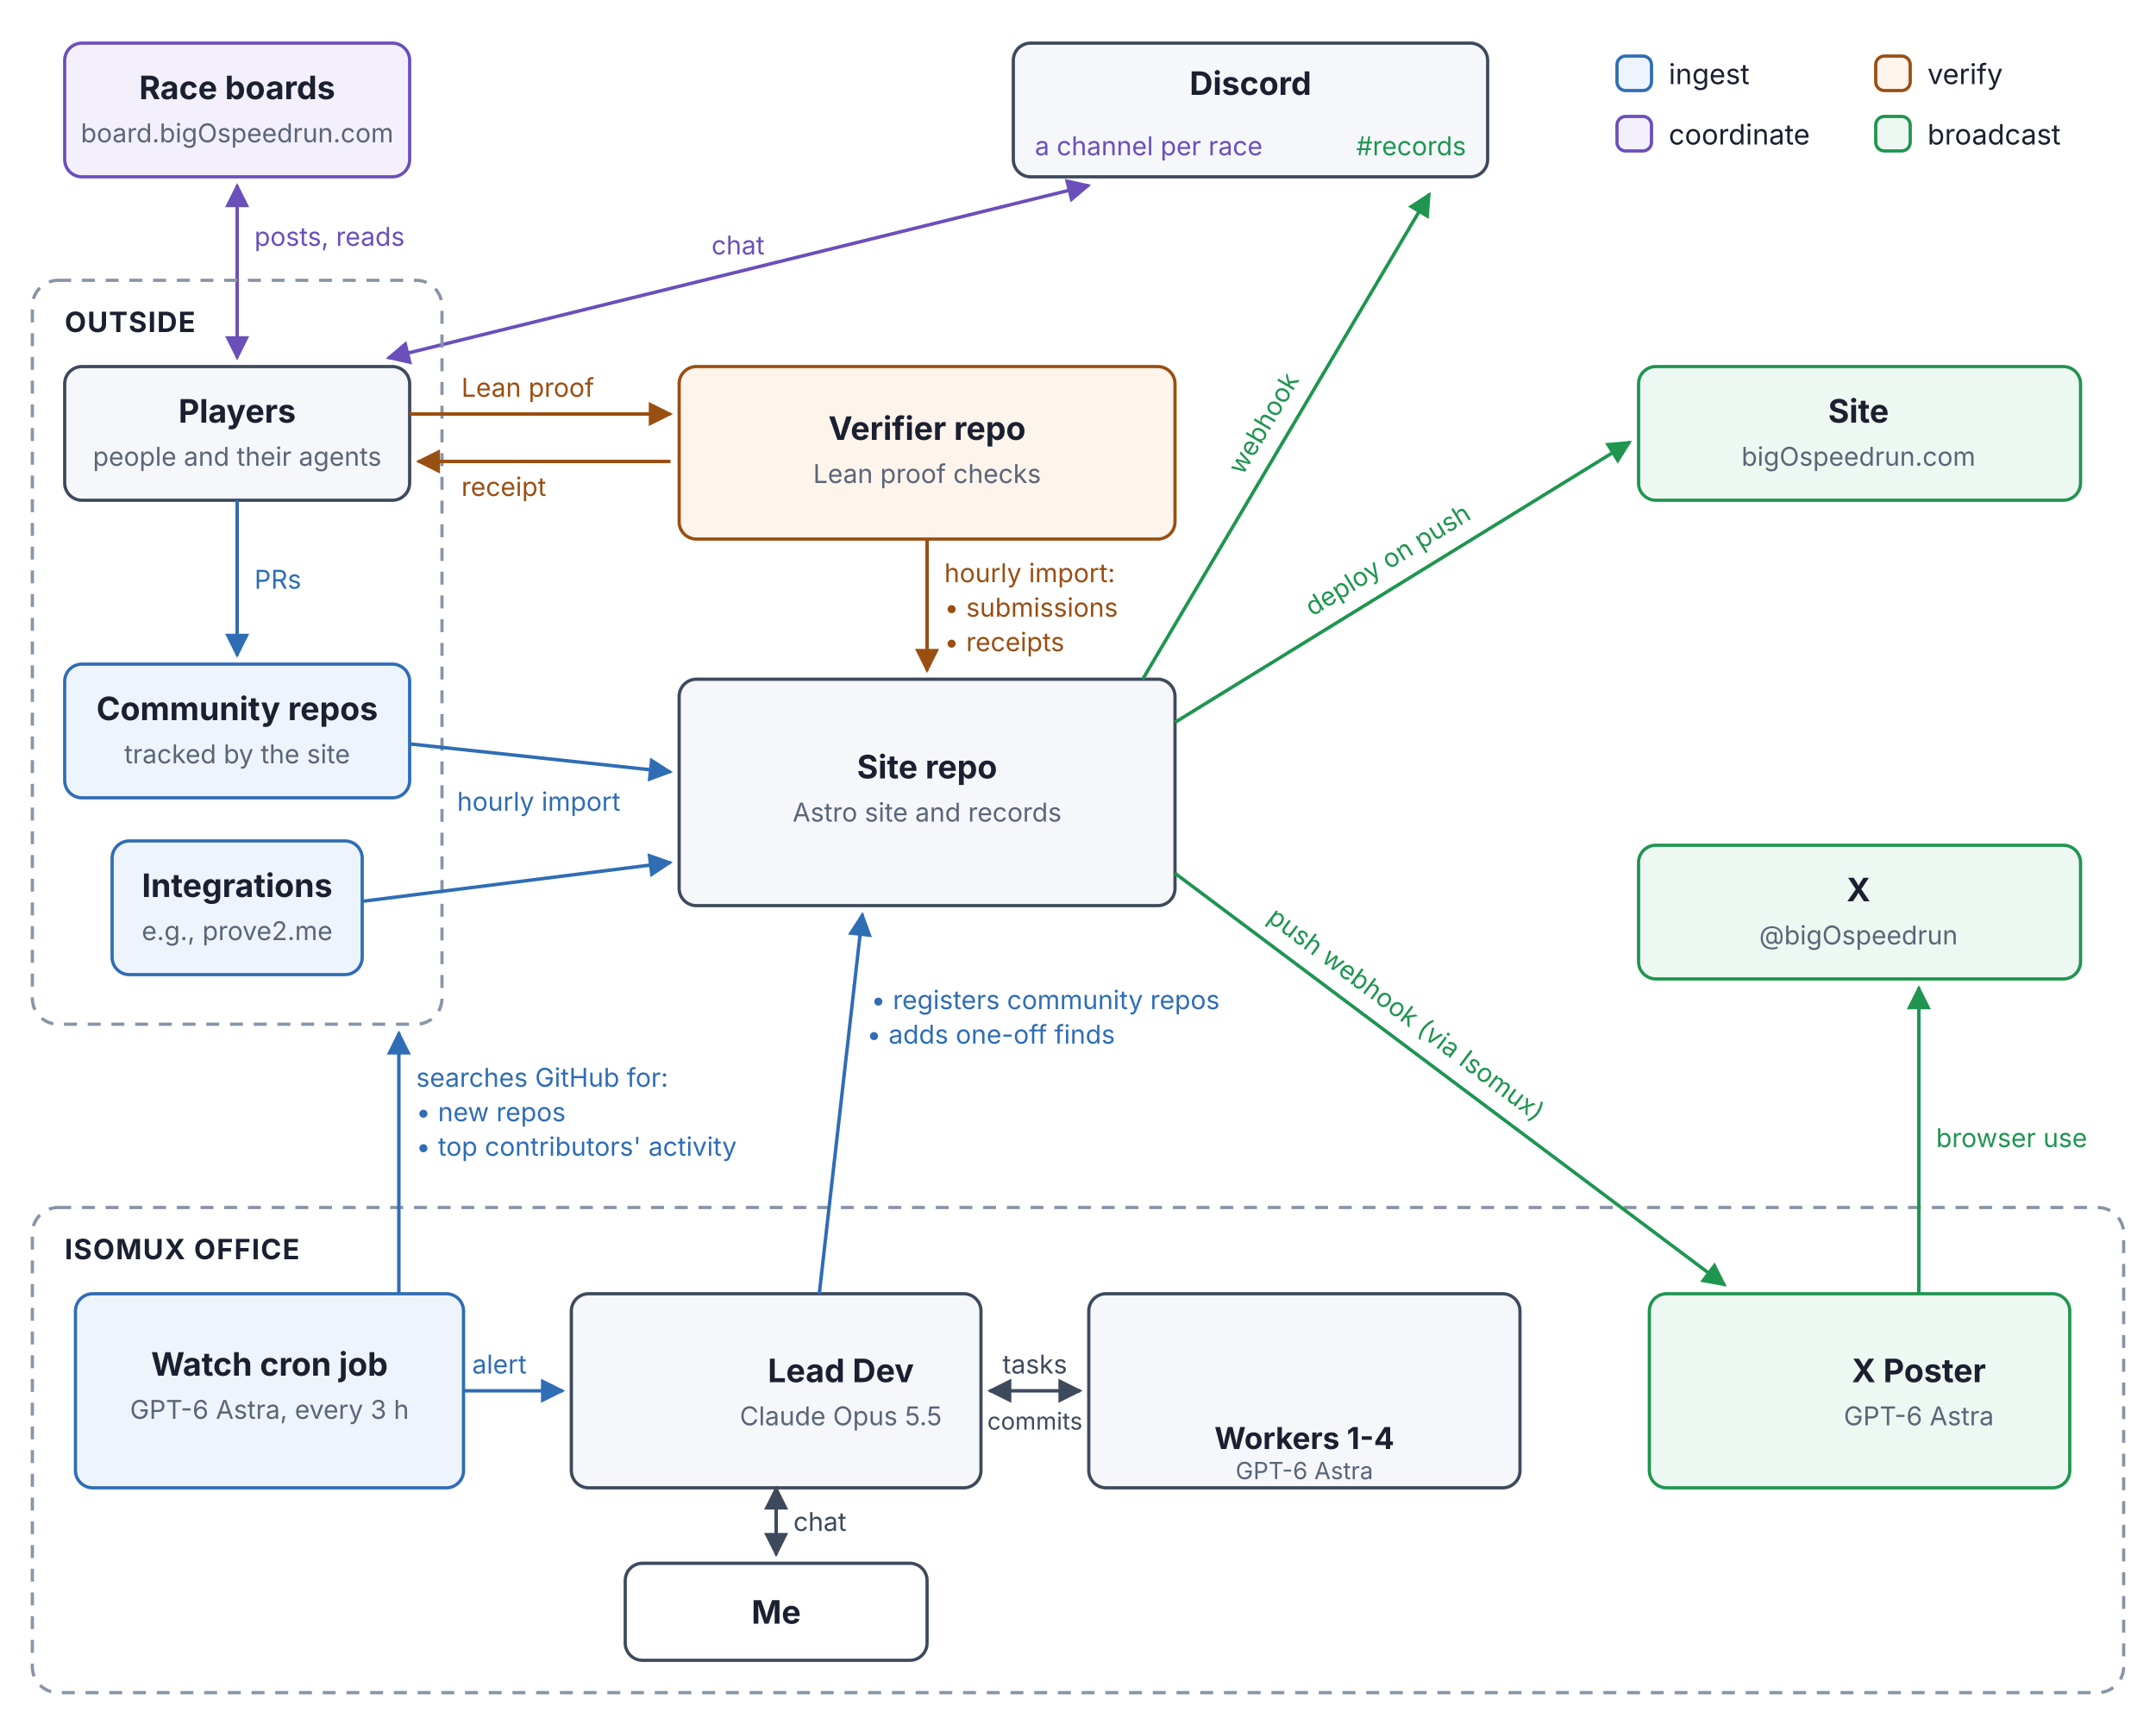
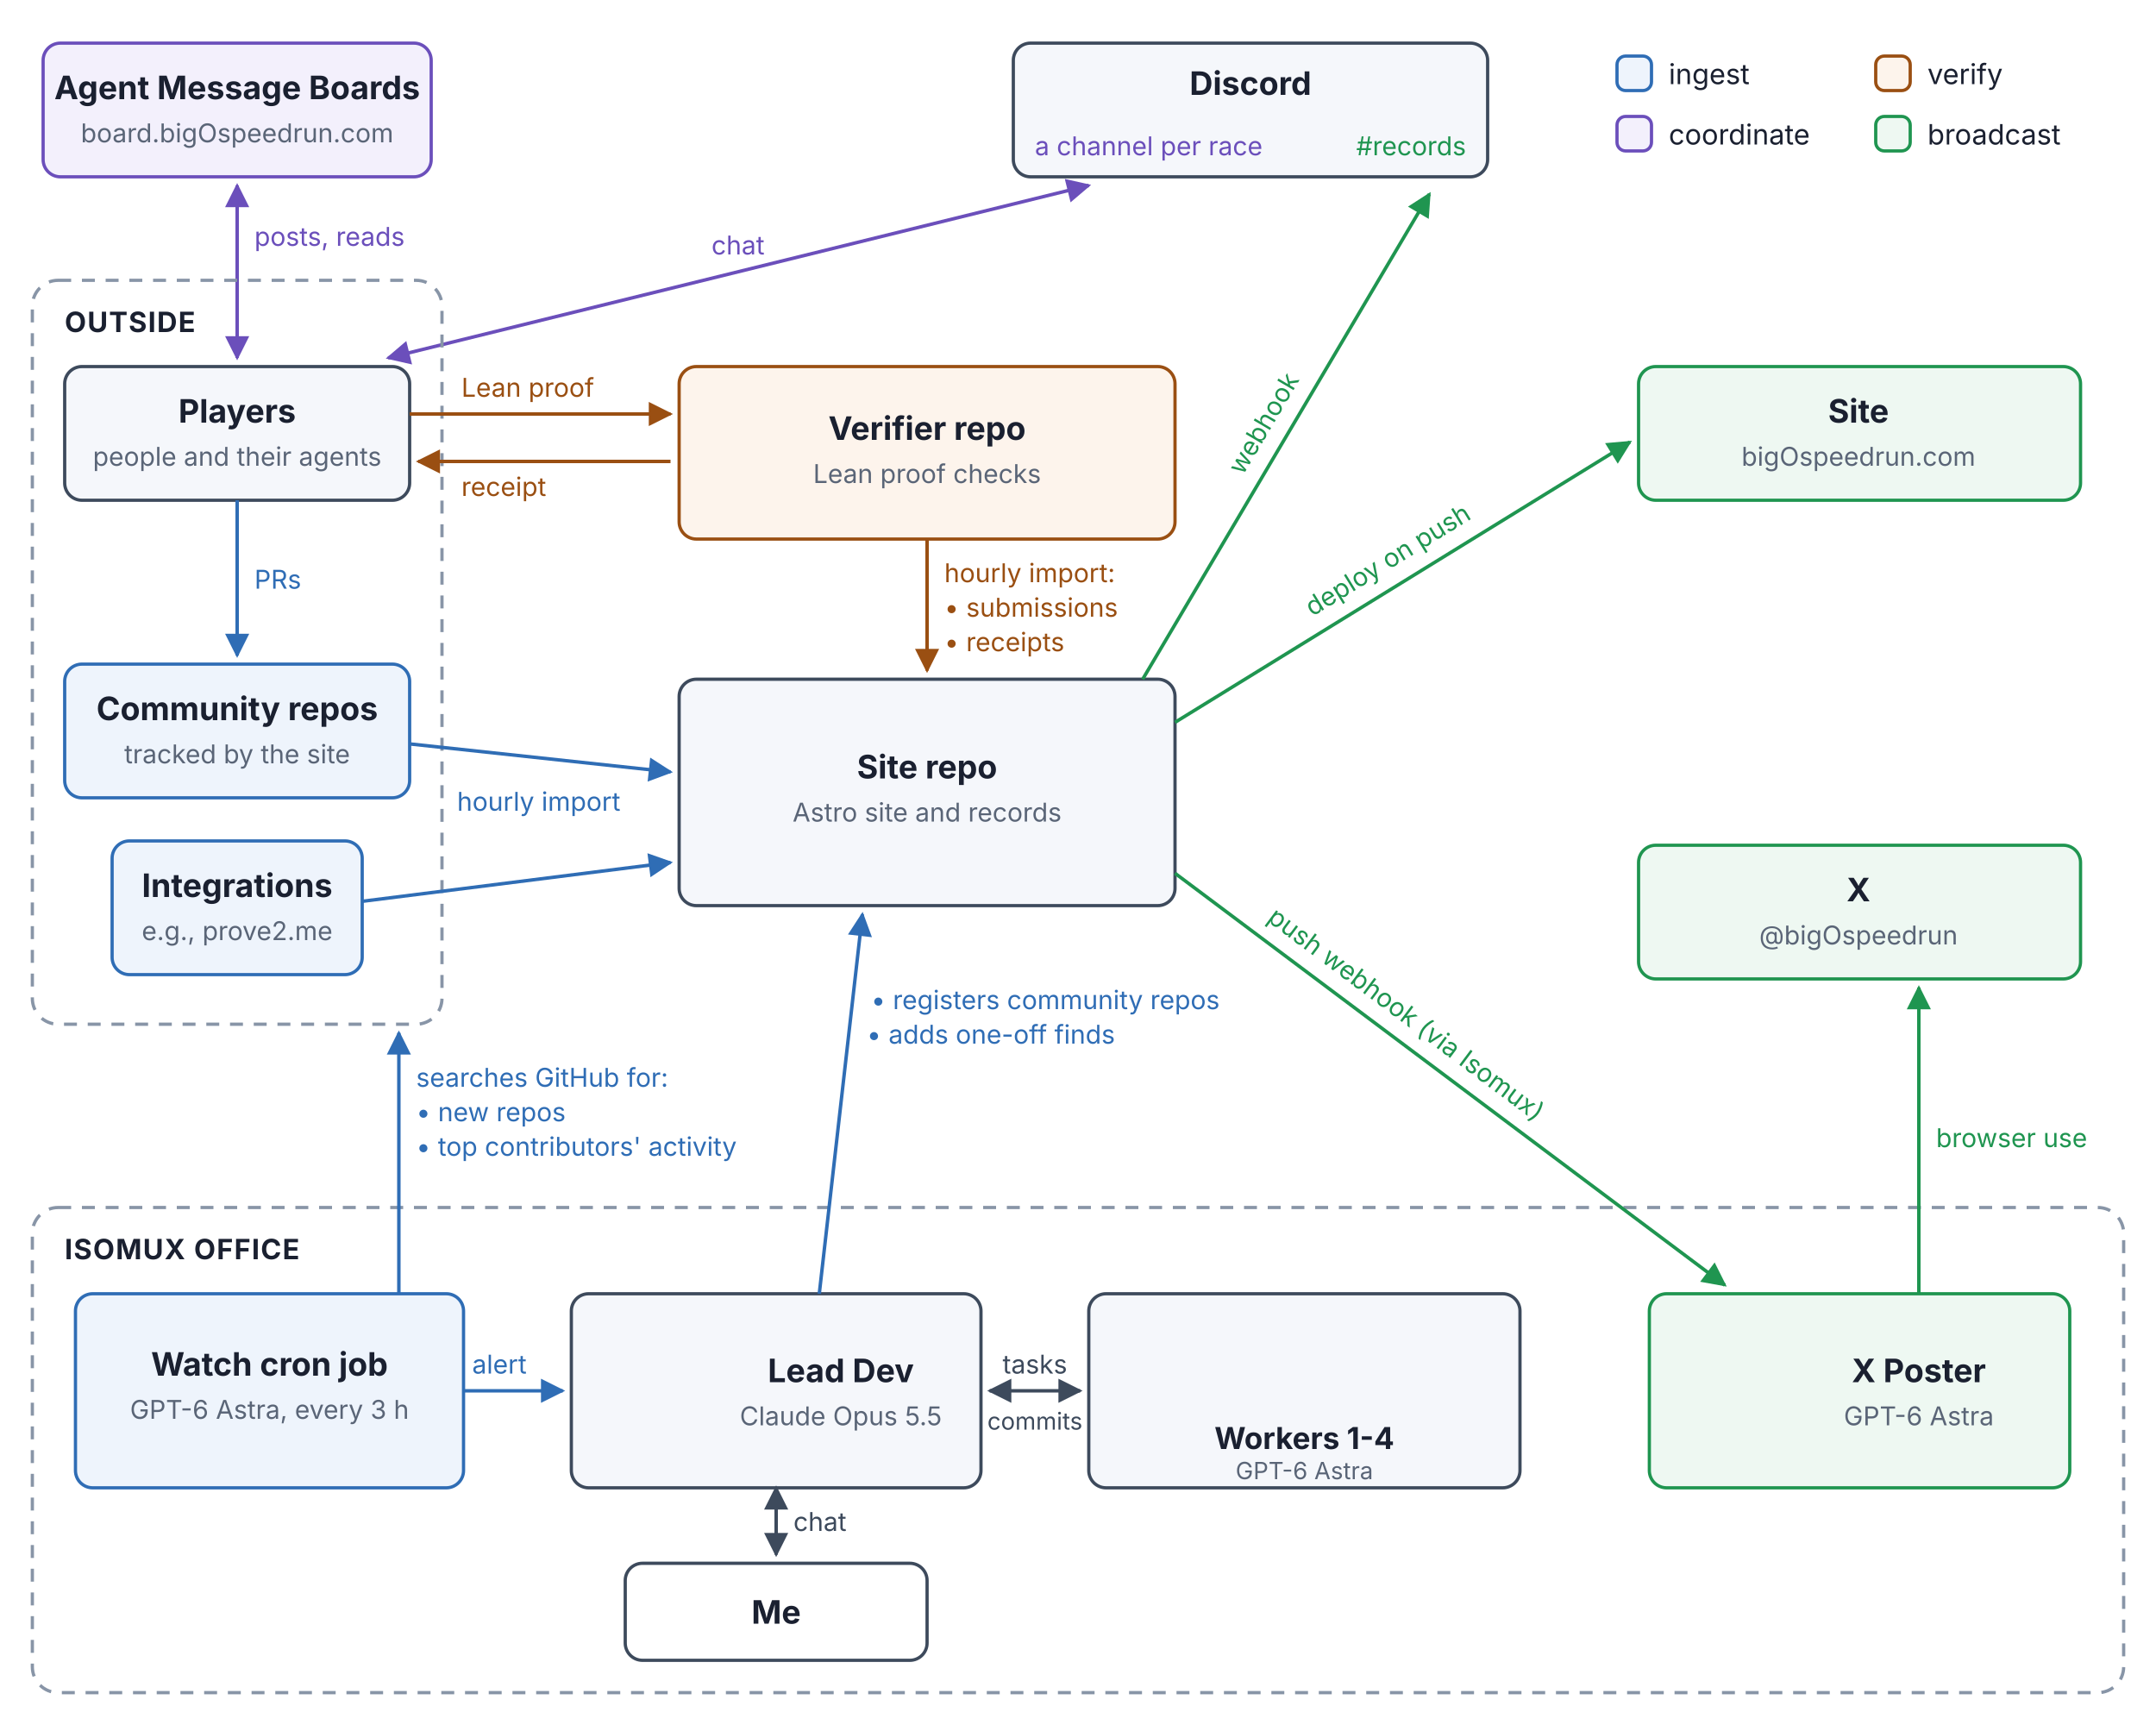
<svg xmlns="http://www.w3.org/2000/svg" viewBox="0 0 1000 800" font-family="Inter, -apple-system, 'Segoe UI', Helvetica, Arial, sans-serif">
  <defs>
    <marker id="arrow" viewBox="0 0 10 10" refX="9" refY="5" markerWidth="7" markerHeight="7" orient="auto-start-reverse">
      <path d="M 0 0 L 10 5 L 0 10 z" fill="#3d4a5c" />
    </marker>
    <marker id="arrowOrange" viewBox="0 0 10 10" refX="9" refY="5" markerWidth="7" markerHeight="7" orient="auto-start-reverse">
      <path d="M 0 0 L 10 5 L 0 10 z" fill="#9a4f12" />
    </marker>
    <marker id="arrowPurple" viewBox="0 0 10 10" refX="9" refY="5" markerWidth="7" markerHeight="7" orient="auto-start-reverse">
      <path d="M 0 0 L 10 5 L 0 10 z" fill="#6b4fbb" />
    </marker>
    <marker id="arrowBlue" viewBox="0 0 10 10" refX="9" refY="5" markerWidth="7" markerHeight="7" orient="auto-start-reverse">
      <path d="M 0 0 L 10 5 L 0 10 z" fill="#2f6db5" />
    </marker>
    <marker id="arrowGreen" viewBox="0 0 10 10" refX="9" refY="5" markerWidth="7" markerHeight="7" orient="auto-start-reverse">
      <path d="M 0 0 L 10 5 L 0 10 z" fill="#1f9550" />
    </marker>
  </defs>
  <rect x="0" y="0" width="1000" height="800" fill="#ffffff" />
  <g font-size="13" fill="#1a2030">
    <rect x="750" y="26" width="16" height="16" rx="4" fill="#eef4fc" stroke="#2f6db5" stroke-width="1.5" />
    <text x="774" y="39">ingest</text>
    <rect x="870" y="26" width="16" height="16" rx="4" fill="#fdf4ec" stroke="#9a4f12" stroke-width="1.5" />
    <text x="894" y="39">verify</text>
    <rect x="750" y="54" width="16" height="16" rx="4" fill="#f3f0fc" stroke="#6b4fbb" stroke-width="1.5" />
    <text x="774" y="67">coordinate</text>
    <rect x="870" y="54" width="16" height="16" rx="4" fill="#eef8f2" stroke="#1f9550" stroke-width="1.5" />
    <text x="894" y="67">broadcast</text>
  </g>
-   <rect x="30" y="20" width="160" height="62" rx="8" fill="#f3f0fc" stroke="#6b4fbb" stroke-width="1.5" />
-   <text x="110" y="46" font-size="15" font-weight="700" fill="#1a2030" text-anchor="middle">Race boards</text>
+   <rect x="20" y="20" width="180" height="62" rx="8" fill="#f3f0fc" stroke="#6b4fbb" stroke-width="1.5" />
+   <text x="110" y="46" font-size="15" font-weight="700" fill="#1a2030" text-anchor="middle">Agent Message Boards</text>
  <text x="110" y="66" font-size="12" fill="#5a6577" text-anchor="middle">board.bigOspeedrun.com</text>
  <rect x="470" y="20" width="220" height="62" rx="8" fill="#f5f7fb" stroke="#3d4a5c" stroke-width="1.5" />
  <text x="580" y="44" font-size="15" font-weight="700" fill="#1a2030" text-anchor="middle">Discord</text>
  <text x="480" y="72" font-size="12" fill="#6b4fbb">a channel per race</text>
  <text x="680" y="72" font-size="12" fill="#1f9550" text-anchor="end">#records</text>
  <g paint-order="stroke" stroke="#ffffff" stroke-width="4" stroke-linejoin="round">
    <line x1="180" y1="166" x2="505" y2="86" stroke="#6b4fbb" stroke-width="1.6" marker-start="url(#arrowPurple)" marker-end="url(#arrowPurple)" />
    <text x="330" y="118" font-size="12" fill="#6b4fbb">chat</text>
    <line x1="110" y1="86" x2="110" y2="166" stroke="#6b4fbb" stroke-width="1.6" marker-start="url(#arrowPurple)" marker-end="url(#arrowPurple)" />
    <text x="118" y="114" font-size="12" fill="#6b4fbb">posts, reads</text>
  </g>
  <g transform="translate(0 100)">
    <rect x="15" y="30" width="190" height="345" rx="12" fill="none" stroke="#8895a7" stroke-width="1.5" stroke-dasharray="6 5" />
    <text x="30" y="54" font-size="13" font-weight="700" fill="#1a2030" letter-spacing="0.5">OUTSIDE</text>
    <rect x="15" y="460" width="970" height="225" rx="12" fill="none" stroke="#8895a7" stroke-width="1.5" stroke-dasharray="6 5" />
    <text x="30" y="484" font-size="13" font-weight="700" fill="#1a2030" letter-spacing="0.5">ISOMUX OFFICE</text>
    <rect x="30" y="70" width="160" height="62" rx="8" fill="#f5f7fb" stroke="#3d4a5c" stroke-width="1.5" />
    <text x="110" y="96" font-size="15" font-weight="700" fill="#1a2030" text-anchor="middle">Players</text>
    <text x="110" y="116" font-size="12" fill="#5a6577" text-anchor="middle">people and their agents</text>
    <rect x="30" y="208" width="160" height="62" rx="8" fill="#eef4fc" stroke="#2f6db5" stroke-width="1.5" />
    <text x="110" y="234" font-size="15" font-weight="700" fill="#1a2030" text-anchor="middle">Community repos</text>
    <text x="110" y="254" font-size="12" fill="#5a6577" text-anchor="middle">tracked by the site</text>
    <rect x="52" y="290" width="116" height="62" rx="8" fill="#eef4fc" stroke="#2f6db5" stroke-width="1.5" />
    <text x="110" y="316" font-size="15" font-weight="700" fill="#1a2030" text-anchor="middle">Integrations</text>
    <text x="110" y="336" font-size="12" fill="#5a6577" text-anchor="middle">e.g., prove2.me</text>
    <rect x="315" y="70" width="230" height="80" rx="8" fill="#fdf4ec" stroke="#9a4f12" stroke-width="1.5" />
    <text x="430" y="104" font-size="15" font-weight="700" fill="#1a2030" text-anchor="middle">Verifier repo</text>
    <text x="430" y="124" font-size="12" fill="#5a6577" text-anchor="middle">Lean proof checks</text>
    <rect x="315" y="215" width="230" height="105" rx="8" fill="#f5f7fb" stroke="#3d4a5c" stroke-width="1.5" />
    <text x="430" y="261" font-size="15" font-weight="700" fill="#1a2030" text-anchor="middle">Site repo</text>
    <text x="430" y="281" font-size="12" fill="#5a6577" text-anchor="middle">Astro site and records</text>
    <rect x="760" y="70" width="205" height="62" rx="8" fill="#eef8f2" stroke="#1f9550" stroke-width="1.5" />
    <text x="862" y="96" font-size="15" font-weight="700" fill="#1a2030" text-anchor="middle">Site</text>
    <text x="862" y="116" font-size="12" fill="#5a6577" text-anchor="middle">bigOspeedrun.com</text>
    <rect x="760" y="292" width="205" height="62" rx="8" fill="#eef8f2" stroke="#1f9550" stroke-width="1.5" />
    <text x="862" y="318" font-size="15" font-weight="700" fill="#1a2030" text-anchor="middle">X</text>
    <text x="862" y="338" font-size="12" fill="#5a6577" text-anchor="middle">@bigOspeedrun</text>
    <rect x="35" y="500" width="180" height="90" rx="8" fill="#eef4fc" stroke="#2f6db5" stroke-width="1.5" />
    <text x="125" y="538" font-size="15" font-weight="700" fill="#1a2030" text-anchor="middle">Watch cron job</text>
    <text x="125" y="558" font-size="12" fill="#5a6577" text-anchor="middle">GPT-6 Astra, every 3 h</text>
    <rect x="265" y="500" width="190" height="90" rx="8" fill="#f5f7fb" stroke="#3d4a5c" stroke-width="1.5" />
    <text x="390" y="541" font-size="15" font-weight="700" fill="#1a2030" text-anchor="middle">Lead Dev</text>
    <text x="390" y="561" font-size="12" fill="#5a6577" text-anchor="middle">Claude Opus 5.5</text>
    <rect x="505" y="500" width="200" height="90" rx="8" fill="#f5f7fb" stroke="#3d4a5c" stroke-width="1.5" />
    <text x="605" y="572" font-size="14" font-weight="700" fill="#1a2030" text-anchor="middle">Workers 1-4</text>
    <text x="605" y="586" font-size="11" fill="#5a6577" text-anchor="middle">GPT-6 Astra</text>
    <rect x="290" y="625" width="140" height="45" rx="8" fill="#ffffff" stroke="#3d4a5c" stroke-width="1.5" />
    <text x="360" y="653" font-size="15" font-weight="700" fill="#1a2030" text-anchor="middle">Me</text>
    <rect x="765" y="500" width="195" height="90" rx="8" fill="#eef8f2" stroke="#1f9550" stroke-width="1.5" />
    <text x="890" y="541" font-size="15" font-weight="700" fill="#1a2030" text-anchor="middle">X Poster</text>
    <text x="890" y="561" font-size="12" fill="#5a6577" text-anchor="middle">GPT-6 Astra</text>
    <g paint-order="stroke" stroke="#ffffff" stroke-width="4" stroke-linejoin="round">
      <line x1="110" y1="132" x2="110" y2="204" stroke="#2f6db5" stroke-width="1.6" marker-end="url(#arrowBlue)" />
      <text x="118" y="173" font-size="12" fill="#2f6db5">PRs</text>
      <line x1="168" y1="318" x2="311" y2="300" stroke="#2f6db5" stroke-width="1.6" marker-end="url(#arrowBlue)" />
      <line x1="190" y1="245" x2="311" y2="258" stroke="#2f6db5" stroke-width="1.6" marker-end="url(#arrowBlue)" />
      <text x="212" y="276" font-size="12" fill="#2f6db5">hourly import</text>
      <line x1="185" y1="500" x2="185" y2="379" stroke="#2f6db5" stroke-width="1.6" marker-end="url(#arrowBlue)" />
      <text x="193" y="404" font-size="12" fill="#2f6db5">searches GitHub for:</text>
      <text x="193" y="420" font-size="12" fill="#2f6db5">• new repos</text>
      <text x="193" y="436" font-size="12" fill="#2f6db5">• top contributors' activity</text>
      <line x1="215" y1="545" x2="261" y2="545" stroke="#2f6db5" stroke-width="1.6" marker-end="url(#arrowBlue)" />
      <text x="219" y="537" font-size="12" fill="#2f6db5">alert</text>
      <line x1="459" y1="545" x2="501" y2="545" stroke="#3d4a5c" stroke-width="1.6" marker-start="url(#arrow)" marker-end="url(#arrow)" />
      <text x="480" y="537" font-size="12" fill="#3d4a5c" text-anchor="middle">tasks</text>
      <text x="480" y="563" font-size="11" fill="#3d4a5c" text-anchor="middle">commits</text>
      <line x1="360" y1="590" x2="360" y2="621" stroke="#3d4a5c" stroke-width="1.6" marker-start="url(#arrow)" marker-end="url(#arrow)" />
      <text x="368" y="610" font-size="12" fill="#3d4a5c">chat</text>
      <line x1="380" y1="500" x2="400" y2="324" stroke="#2f6db5" stroke-width="1.6" marker-end="url(#arrowBlue)" />
      <text x="404" y="368" font-size="12" fill="#2f6db5">• registers community repos</text>
      <text x="402" y="384" font-size="12" fill="#2f6db5">• adds one-off finds</text>
      <line x1="190" y1="92" x2="311" y2="92" stroke="#9a4f12" stroke-width="1.6" marker-end="url(#arrowOrange)" />
      <text x="214" y="84" font-size="12" fill="#9a4f12">Lean proof</text>
      <line x1="311" y1="114" x2="194" y2="114" stroke="#9a4f12" stroke-width="1.6" marker-end="url(#arrowOrange)" />
      <text x="214" y="130" font-size="12" fill="#9a4f12">receipt</text>
      <line x1="430" y1="150" x2="430" y2="211" stroke="#9a4f12" stroke-width="1.6" marker-end="url(#arrowOrange)" />
      <text x="438" y="170" font-size="12" fill="#9a4f12">hourly import:</text>
      <text x="438" y="186" font-size="12" fill="#9a4f12">• submissions</text>
      <text x="438" y="202" font-size="12" fill="#9a4f12">• receipts</text>
      <line x1="545" y1="235" x2="756" y2="105" stroke="#1f9550" stroke-width="1.6" marker-end="url(#arrowGreen)" />
      <text x="650" y="162" font-size="12" fill="#1f9550" text-anchor="middle" transform="rotate(-31.6 650 170)">deploy on push</text>
      <line x1="530" y1="215" x2="663" y2="-10" stroke="#1f9550" stroke-width="1.6" marker-end="url(#arrowGreen)" />
      <text x="596.5" y="94.5" font-size="12" fill="#1f9550" text-anchor="middle" transform="rotate(-59.4 596.5 102.5)">webhook</text>
      <line x1="545" y1="305" x2="800" y2="496" stroke="#1f9550" stroke-width="1.6" marker-end="url(#arrowGreen)" />
      <text x="645" y="372" font-size="12" fill="#1f9550" text-anchor="middle" transform="rotate(36.8 645 380)">push webhook (via Isomux)</text>
      <line x1="890" y1="500" x2="890" y2="358" stroke="#1f9550" stroke-width="1.6" marker-end="url(#arrowGreen)" />
      <text x="898" y="432" font-size="12" fill="#1f9550">browser use</text>
    </g>
  </g>
</svg>
